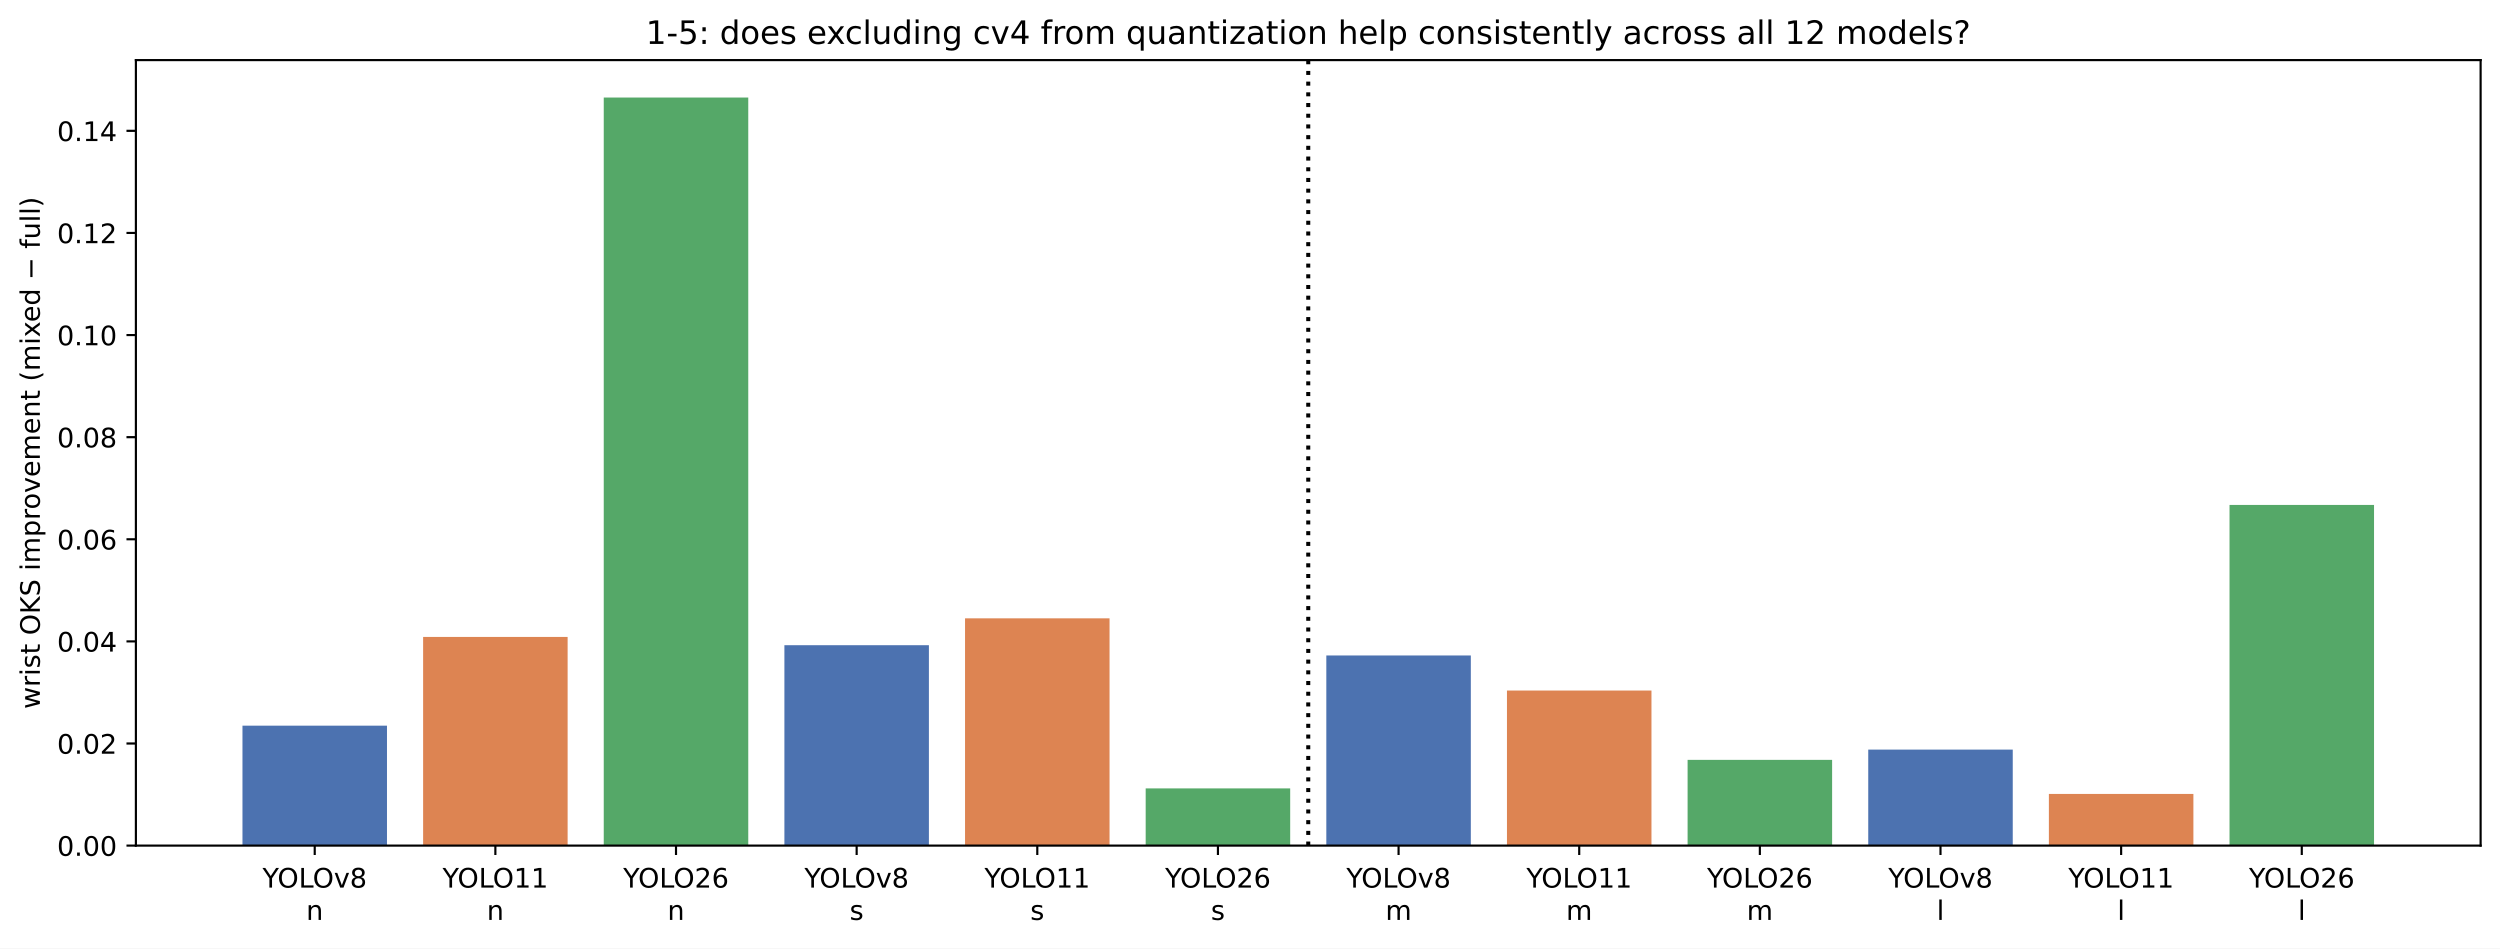
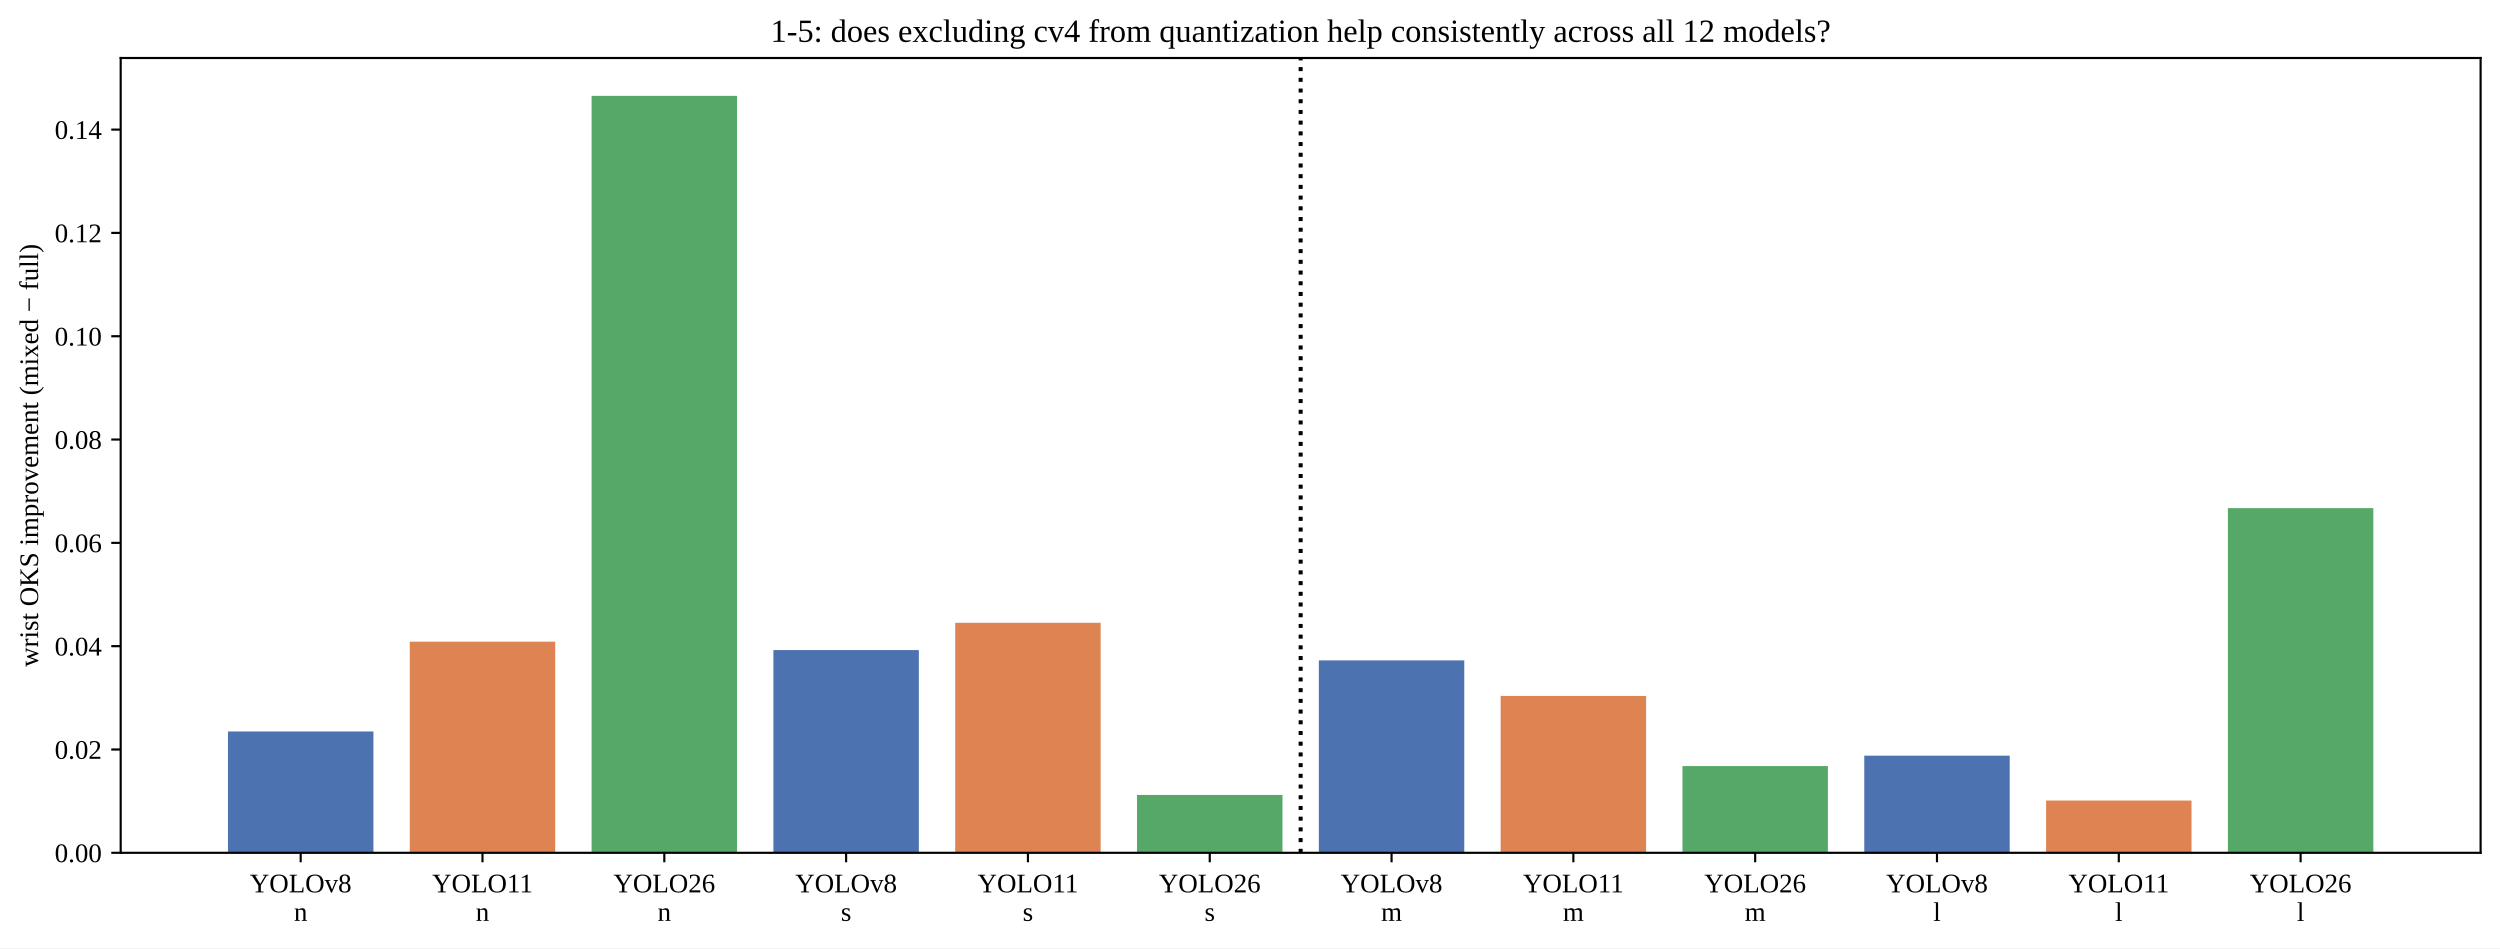
- <svg xmlns="http://www.w3.org/2000/svg" xmlns:xlink="http://www.w3.org/1999/xlink" width="928.424pt" height="352.237pt" viewBox="0 0 928.424 352.237" version="1.1">
+ <svg xmlns="http://www.w3.org/2000/svg" xmlns:xlink="http://www.w3.org/1999/xlink" width="928.042pt" height="351.97pt" viewBox="0 0 928.042 351.97" version="1.1">
  <defs>
    <style type="text/css">*{stroke-linejoin: round; stroke-linecap: butt}</style>
  </defs>
  <g id="figure_1">
    <g id="patch_1">
-       <path d="M 0 352.237  L 928.424 352.237  L 928.424 0  L 0 0  z " style="fill: #ffffff" />
+       <path d="M 0 351.97  L 928.042 351.97  L 928.042 0  L 0 0  z " style="fill: #ffffff" />
    </g>
    <g id="axes_1">
      <g id="patch_2">
-         <path d="M 50.466 314.032  L 921.224 314.032  L 921.224 22.318  L 50.466 22.318  z " style="fill: #ffffff" />
+         <path d="M 44.802 316.578  L 920.842 316.578  L 920.842 21.532  L 44.802 21.532  z " style="fill: #ffffff" />
      </g>
      <g id="patch_3">
-         <path d="M 90.046 314.032  L 143.714 314.032  L 143.714 269.499  L 90.046 269.499  z " clip-path="url(#p12c145d6eb)" style="fill: #4c72b0" />
+         <path d="M 84.622 316.578  L 138.615 316.578  L 138.615 271.537  L 84.622 271.537  z " clip-path="url(#p460ef5ed97)" style="fill: #4c72b0" />
      </g>
      <g id="patch_4">
-         <path d="M 157.131 314.032  L 210.799 314.032  L 210.799 236.531  L 157.131 236.531  z " clip-path="url(#p12c145d6eb)" style="fill: #dd8452" />
+         <path d="M 152.113 316.578  L 206.107 316.578  L 206.107 238.192  L 152.113 238.192  z " clip-path="url(#p460ef5ed97)" style="fill: #dd8452" />
      </g>
      <g id="patch_5">
-         <path d="M 224.215 314.032  L 277.883 314.032  L 277.883 36.209  L 224.215 36.209  z " clip-path="url(#p12c145d6eb)" style="fill: #55a868" />
+         <path d="M 219.605 316.578  L 273.598 316.578  L 273.598 35.582  L 219.605 35.582  z " clip-path="url(#p460ef5ed97)" style="fill: #55a868" />
      </g>
      <g id="patch_6">
-         <path d="M 291.3 314.032  L 344.968 314.032  L 344.968 239.611  L 291.3 239.611  z " clip-path="url(#p12c145d6eb)" style="fill: #4c72b0" />
+         <path d="M 287.097 316.578  L 341.09 316.578  L 341.09 241.307  L 287.097 241.307  z " clip-path="url(#p460ef5ed97)" style="fill: #4c72b0" />
      </g>
      <g id="patch_7">
-         <path d="M 358.385 314.032  L 412.052 314.032  L 412.052 229.623  L 358.385 229.623  z " clip-path="url(#p12c145d6eb)" style="fill: #dd8452" />
+         <path d="M 354.588 316.578  L 408.581 316.578  L 408.581 231.205  L 354.588 231.205  z " clip-path="url(#p460ef5ed97)" style="fill: #dd8452" />
      </g>
      <g id="patch_8">
-         <path d="M 425.469 314.032  L 479.137 314.032  L 479.137 292.782  L 425.469 292.782  z " clip-path="url(#p12c145d6eb)" style="fill: #55a868" />
+         <path d="M 422.08 316.578  L 476.073 316.578  L 476.073 295.085  L 422.08 295.085  z " clip-path="url(#p460ef5ed97)" style="fill: #55a868" />
      </g>
      <g id="patch_9">
-         <path d="M 492.554 314.032  L 546.221 314.032  L 546.221 243.414  L 492.554 243.414  z " clip-path="url(#p12c145d6eb)" style="fill: #4c72b0" />
+         <path d="M 489.571 316.578  L 543.564 316.578  L 543.564 245.154  L 489.571 245.154  z " clip-path="url(#p460ef5ed97)" style="fill: #4c72b0" />
      </g>
      <g id="patch_10">
-         <path d="M 559.638 314.032  L 613.306 314.032  L 613.306 256.451  L 559.638 256.451  z " clip-path="url(#p12c145d6eb)" style="fill: #dd8452" />
+         <path d="M 557.063 316.578  L 611.056 316.578  L 611.056 258.339  L 557.063 258.339  z " clip-path="url(#p460ef5ed97)" style="fill: #dd8452" />
      </g>
      <g id="patch_11">
-         <path d="M 626.723 314.032  L 680.39 314.032  L 680.39 282.188  L 626.723 282.188  z " clip-path="url(#p12c145d6eb)" style="fill: #55a868" />
+         <path d="M 624.554 316.578  L 678.547 316.578  L 678.547 284.371  L 624.554 284.371  z " clip-path="url(#p460ef5ed97)" style="fill: #55a868" />
      </g>
      <g id="patch_12">
-         <path d="M 693.807 314.032  L 747.475 314.032  L 747.475 278.37  L 693.807 278.37  z " clip-path="url(#p12c145d6eb)" style="fill: #4c72b0" />
+         <path d="M 692.046 316.578  L 746.039 316.578  L 746.039 280.509  L 692.046 280.509  z " clip-path="url(#p460ef5ed97)" style="fill: #4c72b0" />
      </g>
      <g id="patch_13">
-         <path d="M 760.892 314.032  L 814.56 314.032  L 814.56 294.842  L 760.892 294.842  z " clip-path="url(#p12c145d6eb)" style="fill: #dd8452" />
+         <path d="M 759.537 316.578  L 813.53 316.578  L 813.53 297.169  L 759.537 297.169  z " clip-path="url(#p460ef5ed97)" style="fill: #dd8452" />
      </g>
      <g id="patch_14">
-         <path d="M 827.977 314.032  L 881.644 314.032  L 881.644 187.52  L 827.977 187.52  z " clip-path="url(#p12c145d6eb)" style="fill: #55a868" />
+         <path d="M 827.029 316.578  L 881.022 316.578  L 881.022 188.621  L 827.029 188.621  z " clip-path="url(#p460ef5ed97)" style="fill: #55a868" />
      </g>
      <g id="matplotlib.axis_1">
        <g id="xtick_1">
          <g id="line2d_1">
            <defs>
-               <path id="me210b10efe" d="M 0 0  L 0 3.5  " style="stroke: #000000; stroke-width: 0.8" />
+               <path id="m853973a7ac" d="M 0 0  L 0 3.5  " style="stroke: #000000; stroke-width: 0.8" />
            </defs>
            <g>
-               <use xlink:href="#me210b10efe" x="116.88" y="314.032" style="stroke: #000000; stroke-width: 0.8" />
+               <use xlink:href="#m853973a7ac" x="111.619" y="316.578" style="stroke: #000000; stroke-width: 0.8" />
            </g>
          </g>
          <g id="text_1">
-             <text style="font-size: 10px; font-family: 'DejaVu Sans', 'Bitstream Vera Sans', 'Computer Modern Sans Serif', 'Lucida Grande', 'Verdana', 'Geneva', 'Lucid', 'Arial', 'Helvetica', 'Avant Garde', sans-serif" transform="translate(97.47934 329.6305)">YOLOv8</text>
-             <text style="font-size: 10px; font-family: 'DejaVu Sans', 'Bitstream Vera Sans', 'Computer Modern Sans Serif', 'Lucida Grande', 'Verdana', 'Geneva', 'Lucid', 'Arial', 'Helvetica', 'Avant Garde', sans-serif" transform="translate(113.7114 341.6325)">n</text>
+             <text style="font-size: 10px; font-family: 'Times New Roman'" transform="translate(92.73185 331.2612)">YOLOv8</text>
+             <text style="font-size: 10px; font-family: 'Times New Roman'" transform="translate(109.1186 341.852)">n</text>
          </g>
        </g>
        <g id="xtick_2">
          <g id="line2d_2">
            <g>
-               <use xlink:href="#me210b10efe" x="183.965" y="314.032" style="stroke: #000000; stroke-width: 0.8" />
+               <use xlink:href="#m853973a7ac" x="179.11" y="316.578" style="stroke: #000000; stroke-width: 0.8" />
            </g>
          </g>
          <g id="text_2">
-             <text style="font-size: 10px; font-family: 'DejaVu Sans', 'Bitstream Vera Sans', 'Computer Modern Sans Serif', 'Lucida Grande', 'Verdana', 'Geneva', 'Lucid', 'Arial', 'Helvetica', 'Avant Garde', sans-serif" transform="translate(164.342 329.6305)">YOLO11</text>
-             <text style="font-size: 10px; font-family: 'DejaVu Sans', 'Bitstream Vera Sans', 'Computer Modern Sans Serif', 'Lucida Grande', 'Verdana', 'Geneva', 'Lucid', 'Arial', 'Helvetica', 'Avant Garde', sans-serif" transform="translate(180.7959 341.6325)">n</text>
+             <text style="font-size: 10px; font-family: 'Times New Roman'" transform="translate(160.4085 331.2612)">YOLO11</text>
+             <text style="font-size: 10px; font-family: 'Times New Roman'" transform="translate(176.6101 341.852)">n</text>
          </g>
        </g>
        <g id="xtick_3">
          <g id="line2d_3">
            <g>
-               <use xlink:href="#me210b10efe" x="251.049" y="314.032" style="stroke: #000000; stroke-width: 0.8" />
+               <use xlink:href="#m853973a7ac" x="246.602" y="316.578" style="stroke: #000000; stroke-width: 0.8" />
            </g>
          </g>
          <g id="text_3">
-             <text style="font-size: 10px; font-family: 'DejaVu Sans', 'Bitstream Vera Sans', 'Computer Modern Sans Serif', 'Lucida Grande', 'Verdana', 'Geneva', 'Lucid', 'Arial', 'Helvetica', 'Avant Garde', sans-serif" transform="translate(231.4266 329.6305)">YOLO26</text>
-             <text style="font-size: 10px; font-family: 'DejaVu Sans', 'Bitstream Vera Sans', 'Computer Modern Sans Serif', 'Lucida Grande', 'Verdana', 'Geneva', 'Lucid', 'Arial', 'Helvetica', 'Avant Garde', sans-serif" transform="translate(247.8805 341.6325)">n</text>
+             <text style="font-size: 10px; font-family: 'Times New Roman'" transform="translate(227.7149 331.2612)">YOLO26</text>
+             <text style="font-size: 10px; font-family: 'Times New Roman'" transform="translate(244.1016 341.852)">n</text>
          </g>
        </g>
        <g id="xtick_4">
          <g id="line2d_4">
            <g>
-               <use xlink:href="#me210b10efe" x="318.134" y="314.032" style="stroke: #000000; stroke-width: 0.8" />
+               <use xlink:href="#m853973a7ac" x="314.093" y="316.578" style="stroke: #000000; stroke-width: 0.8" />
            </g>
          </g>
          <g id="text_4">
-             <text style="font-size: 10px; font-family: 'DejaVu Sans', 'Bitstream Vera Sans', 'Computer Modern Sans Serif', 'Lucida Grande', 'Verdana', 'Geneva', 'Lucid', 'Arial', 'Helvetica', 'Avant Garde', sans-serif" transform="translate(298.733 329.6305)">YOLOv8</text>
-             <text style="font-size: 10px; font-family: 'DejaVu Sans', 'Bitstream Vera Sans', 'Computer Modern Sans Serif', 'Lucida Grande', 'Verdana', 'Geneva', 'Lucid', 'Arial', 'Helvetica', 'Avant Garde', sans-serif" transform="translate(315.5291 341.6325)">s</text>
+             <text style="font-size: 10px; font-family: 'Times New Roman'" transform="translate(295.2064 331.2612)">YOLOv8</text>
+             <text style="font-size: 10px; font-family: 'Times New Roman'" transform="translate(312.147 341.852)">s</text>
          </g>
        </g>
        <g id="xtick_5">
          <g id="line2d_5">
            <g>
-               <use xlink:href="#me210b10efe" x="385.218" y="314.032" style="stroke: #000000; stroke-width: 0.8" />
+               <use xlink:href="#m853973a7ac" x="381.585" y="316.578" style="stroke: #000000; stroke-width: 0.8" />
            </g>
          </g>
          <g id="text_5">
-             <text style="font-size: 10px; font-family: 'DejaVu Sans', 'Bitstream Vera Sans', 'Computer Modern Sans Serif', 'Lucida Grande', 'Verdana', 'Geneva', 'Lucid', 'Arial', 'Helvetica', 'Avant Garde', sans-serif" transform="translate(365.5957 329.6305)">YOLO11</text>
-             <text style="font-size: 10px; font-family: 'DejaVu Sans', 'Bitstream Vera Sans', 'Computer Modern Sans Serif', 'Lucida Grande', 'Verdana', 'Geneva', 'Lucid', 'Arial', 'Helvetica', 'Avant Garde', sans-serif" transform="translate(382.6137 341.6325)">s</text>
+             <text style="font-size: 10px; font-family: 'Times New Roman'" transform="translate(362.8831 331.2612)">YOLO11</text>
+             <text style="font-size: 10px; font-family: 'Times New Roman'" transform="translate(379.6386 341.852)">s</text>
          </g>
        </g>
        <g id="xtick_6">
          <g id="line2d_6">
            <g>
-               <use xlink:href="#me210b10efe" x="452.303" y="314.032" style="stroke: #000000; stroke-width: 0.8" />
+               <use xlink:href="#m853973a7ac" x="449.076" y="316.578" style="stroke: #000000; stroke-width: 0.8" />
            </g>
          </g>
          <g id="text_6">
-             <text style="font-size: 10px; font-family: 'DejaVu Sans', 'Bitstream Vera Sans', 'Computer Modern Sans Serif', 'Lucida Grande', 'Verdana', 'Geneva', 'Lucid', 'Arial', 'Helvetica', 'Avant Garde', sans-serif" transform="translate(432.6803 329.6305)">YOLO26</text>
-             <text style="font-size: 10px; font-family: 'DejaVu Sans', 'Bitstream Vera Sans', 'Computer Modern Sans Serif', 'Lucida Grande', 'Verdana', 'Geneva', 'Lucid', 'Arial', 'Helvetica', 'Avant Garde', sans-serif" transform="translate(449.6983 341.6325)">s</text>
+             <text style="font-size: 10px; font-family: 'Times New Roman'" transform="translate(430.1895 331.2612)">YOLO26</text>
+             <text style="font-size: 10px; font-family: 'Times New Roman'" transform="translate(447.1301 341.852)">s</text>
          </g>
        </g>
        <g id="xtick_7">
          <g id="line2d_7">
            <g>
-               <use xlink:href="#me210b10efe" x="519.388" y="314.032" style="stroke: #000000; stroke-width: 0.8" />
+               <use xlink:href="#m853973a7ac" x="516.568" y="316.578" style="stroke: #000000; stroke-width: 0.8" />
            </g>
          </g>
          <g id="text_7">
-             <text style="font-size: 10px; font-family: 'DejaVu Sans', 'Bitstream Vera Sans', 'Computer Modern Sans Serif', 'Lucida Grande', 'Verdana', 'Geneva', 'Lucid', 'Arial', 'Helvetica', 'Avant Garde', sans-serif" transform="translate(499.9867 329.6305)">YOLOv8</text>
-             <text style="font-size: 10px; font-family: 'DejaVu Sans', 'Bitstream Vera Sans', 'Computer Modern Sans Serif', 'Lucida Grande', 'Verdana', 'Geneva', 'Lucid', 'Arial', 'Helvetica', 'Avant Garde', sans-serif" transform="translate(514.5172 341.6325)">m</text>
+             <text style="font-size: 10px; font-family: 'Times New Roman'" transform="translate(497.681 331.2612)">YOLOv8</text>
+             <text style="font-size: 10px; font-family: 'Times New Roman'" transform="translate(512.6787 341.852)">m</text>
          </g>
        </g>
        <g id="xtick_8">
          <g id="line2d_8">
            <g>
-               <use xlink:href="#me210b10efe" x="586.472" y="314.032" style="stroke: #000000; stroke-width: 0.8" />
+               <use xlink:href="#m853973a7ac" x="584.059" y="316.578" style="stroke: #000000; stroke-width: 0.8" />
            </g>
          </g>
          <g id="text_8">
-             <text style="font-size: 10px; font-family: 'DejaVu Sans', 'Bitstream Vera Sans', 'Computer Modern Sans Serif', 'Lucida Grande', 'Verdana', 'Geneva', 'Lucid', 'Arial', 'Helvetica', 'Avant Garde', sans-serif" transform="translate(566.8494 329.6305)">YOLO11</text>
-             <text style="font-size: 10px; font-family: 'DejaVu Sans', 'Bitstream Vera Sans', 'Computer Modern Sans Serif', 'Lucida Grande', 'Verdana', 'Geneva', 'Lucid', 'Arial', 'Helvetica', 'Avant Garde', sans-serif" transform="translate(581.6018 341.6325)">m</text>
+             <text style="font-size: 10px; font-family: 'Times New Roman'" transform="translate(565.3577 331.2612)">YOLO11</text>
+             <text style="font-size: 10px; font-family: 'Times New Roman'" transform="translate(580.1702 341.852)">m</text>
          </g>
        </g>
        <g id="xtick_9">
          <g id="line2d_9">
            <g>
-               <use xlink:href="#me210b10efe" x="653.557" y="314.032" style="stroke: #000000; stroke-width: 0.8" />
+               <use xlink:href="#m853973a7ac" x="651.551" y="316.578" style="stroke: #000000; stroke-width: 0.8" />
            </g>
          </g>
          <g id="text_9">
-             <text style="font-size: 10px; font-family: 'DejaVu Sans', 'Bitstream Vera Sans', 'Computer Modern Sans Serif', 'Lucida Grande', 'Verdana', 'Geneva', 'Lucid', 'Arial', 'Helvetica', 'Avant Garde', sans-serif" transform="translate(633.934 329.6305)">YOLO26</text>
-             <text style="font-size: 10px; font-family: 'DejaVu Sans', 'Bitstream Vera Sans', 'Computer Modern Sans Serif', 'Lucida Grande', 'Verdana', 'Geneva', 'Lucid', 'Arial', 'Helvetica', 'Avant Garde', sans-serif" transform="translate(648.6863 341.6325)">m</text>
+             <text style="font-size: 10px; font-family: 'Times New Roman'" transform="translate(632.664 331.2612)">YOLO26</text>
+             <text style="font-size: 10px; font-family: 'Times New Roman'" transform="translate(647.6617 341.852)">m</text>
          </g>
        </g>
        <g id="xtick_10">
          <g id="line2d_10">
            <g>
-               <use xlink:href="#me210b10efe" x="720.641" y="314.032" style="stroke: #000000; stroke-width: 0.8" />
+               <use xlink:href="#m853973a7ac" x="719.042" y="316.578" style="stroke: #000000; stroke-width: 0.8" />
            </g>
          </g>
          <g id="text_10">
-             <text style="font-size: 10px; font-family: 'DejaVu Sans', 'Bitstream Vera Sans', 'Computer Modern Sans Serif', 'Lucida Grande', 'Verdana', 'Geneva', 'Lucid', 'Arial', 'Helvetica', 'Avant Garde', sans-serif" transform="translate(701.2404 329.6305)">YOLOv8</text>
-             <text style="font-size: 10px; font-family: 'DejaVu Sans', 'Bitstream Vera Sans', 'Computer Modern Sans Serif', 'Lucida Grande', 'Verdana', 'Geneva', 'Lucid', 'Arial', 'Helvetica', 'Avant Garde', sans-serif" transform="translate(719.2522 341.6332)">l</text>
+             <text style="font-size: 10px; font-family: 'Times New Roman'" transform="translate(700.1556 331.2612)">YOLOv8</text>
+             <text style="font-size: 10px; font-family: 'Times New Roman'" transform="translate(717.6532 341.8621)">l</text>
          </g>
        </g>
        <g id="xtick_11">
          <g id="line2d_11">
            <g>
-               <use xlink:href="#me210b10efe" x="787.726" y="314.032" style="stroke: #000000; stroke-width: 0.8" />
+               <use xlink:href="#m853973a7ac" x="786.534" y="316.578" style="stroke: #000000; stroke-width: 0.8" />
            </g>
          </g>
          <g id="text_11">
-             <text style="font-size: 10px; font-family: 'DejaVu Sans', 'Bitstream Vera Sans', 'Computer Modern Sans Serif', 'Lucida Grande', 'Verdana', 'Geneva', 'Lucid', 'Arial', 'Helvetica', 'Avant Garde', sans-serif" transform="translate(768.1031 329.6305)">YOLO11</text>
-             <text style="font-size: 10px; font-family: 'DejaVu Sans', 'Bitstream Vera Sans', 'Computer Modern Sans Serif', 'Lucida Grande', 'Verdana', 'Geneva', 'Lucid', 'Arial', 'Helvetica', 'Avant Garde', sans-serif" transform="translate(786.3367 341.6332)">l</text>
+             <text style="font-size: 10px; font-family: 'Times New Roman'" transform="translate(767.8323 331.2612)">YOLO11</text>
+             <text style="font-size: 10px; font-family: 'Times New Roman'" transform="translate(785.1448 341.8621)">l</text>
          </g>
        </g>
        <g id="xtick_12">
          <g id="line2d_12">
            <g>
-               <use xlink:href="#me210b10efe" x="854.81" y="314.032" style="stroke: #000000; stroke-width: 0.8" />
+               <use xlink:href="#m853973a7ac" x="854.025" y="316.578" style="stroke: #000000; stroke-width: 0.8" />
            </g>
          </g>
          <g id="text_12">
-             <text style="font-size: 10px; font-family: 'DejaVu Sans', 'Bitstream Vera Sans', 'Computer Modern Sans Serif', 'Lucida Grande', 'Verdana', 'Geneva', 'Lucid', 'Arial', 'Helvetica', 'Avant Garde', sans-serif" transform="translate(835.1877 329.6305)">YOLO26</text>
-             <text style="font-size: 10px; font-family: 'DejaVu Sans', 'Bitstream Vera Sans', 'Computer Modern Sans Serif', 'Lucida Grande', 'Verdana', 'Geneva', 'Lucid', 'Arial', 'Helvetica', 'Avant Garde', sans-serif" transform="translate(853.4213 341.6332)">l</text>
+             <text style="font-size: 10px; font-family: 'Times New Roman'" transform="translate(835.1386 331.2612)">YOLO26</text>
+             <text style="font-size: 10px; font-family: 'Times New Roman'" transform="translate(852.6363 341.8621)">l</text>
          </g>
        </g>
      </g>
      <g id="matplotlib.axis_2">
        <g id="ytick_1">
          <g id="line2d_13">
            <defs>
-               <path id="m5706ee72d9" d="M 0 0  L -3.5 0  " style="stroke: #000000; stroke-width: 0.8" />
+               <path id="m488b63162c" d="M 0 0  L -3.5 0  " style="stroke: #000000; stroke-width: 0.8" />
            </defs>
            <g>
-               <use xlink:href="#m5706ee72d9" x="50.466" y="314.032" style="stroke: #000000; stroke-width: 0.8" />
+               <use xlink:href="#m488b63162c" x="44.802" y="316.578" style="stroke: #000000; stroke-width: 0.8" />
            </g>
          </g>
          <g id="text_13">
-             <text style="font-size: 10px; font-family: 'DejaVu Sans', 'Bitstream Vera Sans', 'Computer Modern Sans Serif', 'Lucida Grande', 'Verdana', 'Geneva', 'Lucid', 'Arial', 'Helvetica', 'Avant Garde', sans-serif; text-anchor: end" x="43.466" y="317.831" transform="rotate(-0 43.46641 317.8307)">0.00</text>
+             <text style="font-size: 10px; font-family: 'Times New Roman'; text-anchor: end" x="37.802" y="320.045" transform="rotate(-0 37.80195 320.0448)">0.00</text>
          </g>
        </g>
        <g id="ytick_2">
          <g id="line2d_14">
            <g>
-               <use xlink:href="#m5706ee72d9" x="50.466" y="276.112" style="stroke: #000000; stroke-width: 0.8" />
+               <use xlink:href="#m488b63162c" x="44.802" y="278.225" style="stroke: #000000; stroke-width: 0.8" />
            </g>
          </g>
          <g id="text_14">
-             <text style="font-size: 10px; font-family: 'DejaVu Sans', 'Bitstream Vera Sans', 'Computer Modern Sans Serif', 'Lucida Grande', 'Verdana', 'Geneva', 'Lucid', 'Arial', 'Helvetica', 'Avant Garde', sans-serif; text-anchor: end" x="43.466" y="279.911" transform="rotate(-0 43.46641 279.9107)">0.02</text>
+             <text style="font-size: 10px; font-family: 'Times New Roman'; text-anchor: end" x="37.802" y="281.692" transform="rotate(-0 37.80195 281.6917)">0.02</text>
          </g>
        </g>
        <g id="ytick_3">
          <g id="line2d_15">
            <g>
-               <use xlink:href="#m5706ee72d9" x="50.466" y="238.192" style="stroke: #000000; stroke-width: 0.8" />
+               <use xlink:href="#m488b63162c" x="44.802" y="239.872" style="stroke: #000000; stroke-width: 0.8" />
            </g>
          </g>
          <g id="text_15">
-             <text style="font-size: 10px; font-family: 'DejaVu Sans', 'Bitstream Vera Sans', 'Computer Modern Sans Serif', 'Lucida Grande', 'Verdana', 'Geneva', 'Lucid', 'Arial', 'Helvetica', 'Avant Garde', sans-serif; text-anchor: end" x="43.466" y="241.991" transform="rotate(-0 43.46641 241.9906)">0.04</text>
+             <text style="font-size: 10px; font-family: 'Times New Roman'; text-anchor: end" x="37.802" y="243.339" transform="rotate(-0 37.80195 243.3386)">0.04</text>
          </g>
        </g>
        <g id="ytick_4">
          <g id="line2d_16">
            <g>
-               <use xlink:href="#m5706ee72d9" x="50.466" y="200.272" style="stroke: #000000; stroke-width: 0.8" />
+               <use xlink:href="#m488b63162c" x="44.802" y="201.519" style="stroke: #000000; stroke-width: 0.8" />
            </g>
          </g>
          <g id="text_16">
-             <text style="font-size: 10px; font-family: 'DejaVu Sans', 'Bitstream Vera Sans', 'Computer Modern Sans Serif', 'Lucida Grande', 'Verdana', 'Geneva', 'Lucid', 'Arial', 'Helvetica', 'Avant Garde', sans-serif; text-anchor: end" x="43.466" y="204.071" transform="rotate(-0 43.46641 204.0706)">0.06</text>
+             <text style="font-size: 10px; font-family: 'Times New Roman'; text-anchor: end" x="37.802" y="204.985" transform="rotate(-0 37.80195 204.9854)">0.06</text>
          </g>
        </g>
        <g id="ytick_5">
          <g id="line2d_17">
            <g>
-               <use xlink:href="#m5706ee72d9" x="50.466" y="162.352" style="stroke: #000000; stroke-width: 0.8" />
+               <use xlink:href="#m488b63162c" x="44.802" y="163.166" style="stroke: #000000; stroke-width: 0.8" />
            </g>
          </g>
          <g id="text_17">
-             <text style="font-size: 10px; font-family: 'DejaVu Sans', 'Bitstream Vera Sans', 'Computer Modern Sans Serif', 'Lucida Grande', 'Verdana', 'Geneva', 'Lucid', 'Arial', 'Helvetica', 'Avant Garde', sans-serif; text-anchor: end" x="43.466" y="166.151" transform="rotate(-0 43.46641 166.1506)">0.08</text>
+             <text style="font-size: 10px; font-family: 'Times New Roman'; text-anchor: end" x="37.802" y="166.632" transform="rotate(-0 37.80195 166.6323)">0.08</text>
          </g>
        </g>
        <g id="ytick_6">
          <g id="line2d_18">
            <g>
-               <use xlink:href="#m5706ee72d9" x="50.466" y="124.432" style="stroke: #000000; stroke-width: 0.8" />
+               <use xlink:href="#m488b63162c" x="44.802" y="124.812" style="stroke: #000000; stroke-width: 0.8" />
            </g>
          </g>
          <g id="text_18">
-             <text style="font-size: 10px; font-family: 'DejaVu Sans', 'Bitstream Vera Sans', 'Computer Modern Sans Serif', 'Lucida Grande', 'Verdana', 'Geneva', 'Lucid', 'Arial', 'Helvetica', 'Avant Garde', sans-serif; text-anchor: end" x="43.466" y="128.231" transform="rotate(-0 43.46641 128.2306)">0.10</text>
+             <text style="font-size: 10px; font-family: 'Times New Roman'; text-anchor: end" x="37.802" y="128.279" transform="rotate(-0 37.80195 128.2792)">0.10</text>
          </g>
        </g>
        <g id="ytick_7">
          <g id="line2d_19">
            <g>
-               <use xlink:href="#m5706ee72d9" x="50.466" y="86.512" style="stroke: #000000; stroke-width: 0.8" />
+               <use xlink:href="#m488b63162c" x="44.802" y="86.459" style="stroke: #000000; stroke-width: 0.8" />
            </g>
          </g>
          <g id="text_19">
-             <text style="font-size: 10px; font-family: 'DejaVu Sans', 'Bitstream Vera Sans', 'Computer Modern Sans Serif', 'Lucida Grande', 'Verdana', 'Geneva', 'Lucid', 'Arial', 'Helvetica', 'Avant Garde', sans-serif; text-anchor: end" x="43.466" y="90.311" transform="rotate(-0 43.46641 90.31052)">0.12</text>
+             <text style="font-size: 10px; font-family: 'Times New Roman'; text-anchor: end" x="37.802" y="89.926" transform="rotate(-0 37.80195 89.92605)">0.12</text>
          </g>
        </g>
        <g id="ytick_8">
          <g id="line2d_20">
            <g>
-               <use xlink:href="#m5706ee72d9" x="50.466" y="48.592" style="stroke: #000000; stroke-width: 0.8" />
+               <use xlink:href="#m488b63162c" x="44.802" y="48.106" style="stroke: #000000; stroke-width: 0.8" />
            </g>
          </g>
          <g id="text_20">
-             <text style="font-size: 10px; font-family: 'DejaVu Sans', 'Bitstream Vera Sans', 'Computer Modern Sans Serif', 'Lucida Grande', 'Verdana', 'Geneva', 'Lucid', 'Arial', 'Helvetica', 'Avant Garde', sans-serif; text-anchor: end" x="43.466" y="52.39" transform="rotate(-0 43.46641 52.39049)">0.14</text>
+             <text style="font-size: 10px; font-family: 'Times New Roman'; text-anchor: end" x="37.802" y="51.573" transform="rotate(-0 37.80195 51.57292)">0.14</text>
          </g>
        </g>
        <g id="text_21">
-           <text style="font-size: 10px; font-family: 'DejaVu Sans', 'Bitstream Vera Sans', 'Computer Modern Sans Serif', 'Lucida Grande', 'Verdana', 'Geneva', 'Lucid', 'Arial', 'Helvetica', 'Avant Garde', sans-serif; text-anchor: middle" x="14.798" y="168.175" transform="rotate(-90 14.79844 168.175)">wrist OKS improvement (mixed − full)</text>
+           <text style="font-size: 10px; font-family: 'Times New Roman'; text-anchor: middle" x="14.144" y="169.055" transform="rotate(-90 14.14375 169.0553)">wrist OKS improvement (mixed − full)</text>
        </g>
      </g>
      <g id="line2d_21">
-         <path d="M 485.845 314.032  L 485.845 22.318  " clip-path="url(#p12c145d6eb)" style="fill: none; stroke-dasharray: 1.5,2.475; stroke-dashoffset: 0; stroke: #000000; stroke-width: 1.5" />
+         <path d="M 482.822 316.578  L 482.822 21.532  " clip-path="url(#p460ef5ed97)" style="fill: none; stroke-dasharray: 1.5,2.475; stroke-dashoffset: 0; stroke: #000000; stroke-width: 1.5" />
      </g>
      <g id="patch_15">
-         <path d="M 50.466 314.032  L 50.466 22.318  " style="fill: none; stroke: #000000; stroke-width: 0.8; stroke-linejoin: miter; stroke-linecap: square" />
+         <path d="M 44.802 316.578  L 44.802 21.532  " style="fill: none; stroke: #000000; stroke-width: 0.8; stroke-linejoin: miter; stroke-linecap: square" />
      </g>
      <g id="patch_16">
-         <path d="M 921.224 314.032  L 921.224 22.318  " style="fill: none; stroke: #000000; stroke-width: 0.8; stroke-linejoin: miter; stroke-linecap: square" />
+         <path d="M 920.842 316.578  L 920.842 21.532  " style="fill: none; stroke: #000000; stroke-width: 0.8; stroke-linejoin: miter; stroke-linecap: square" />
      </g>
      <g id="patch_17">
-         <path d="M 50.466 314.032  L 921.224 314.032  " style="fill: none; stroke: #000000; stroke-width: 0.8; stroke-linejoin: miter; stroke-linecap: square" />
+         <path d="M 44.802 316.578  L 920.842 316.578  " style="fill: none; stroke: #000000; stroke-width: 0.8; stroke-linejoin: miter; stroke-linecap: square" />
      </g>
      <g id="patch_18">
-         <path d="M 50.466 22.318  L 921.224 22.318  " style="fill: none; stroke: #000000; stroke-width: 0.8; stroke-linejoin: miter; stroke-linecap: square" />
+         <path d="M 44.802 21.532  L 920.842 21.532  " style="fill: none; stroke: #000000; stroke-width: 0.8; stroke-linejoin: miter; stroke-linecap: square" />
      </g>
      <g id="text_22">
-         <text style="font-size: 12px; font-family: 'DejaVu Sans', 'Bitstream Vera Sans', 'Computer Modern Sans Serif', 'Lucida Grande', 'Verdana', 'Geneva', 'Lucid', 'Arial', 'Helvetica', 'Avant Garde', sans-serif; text-anchor: middle" x="485.845" y="16.318" transform="rotate(-0 485.8452 16.31812)">1-5: does excluding cv4 from quantization help consistently across all 12 models?</text>
+         <text style="font-size: 12px; font-family: 'Times New Roman'; text-anchor: middle" x="482.822" y="15.533" transform="rotate(-0 482.822 15.5325)">1-5: does excluding cv4 from quantization help consistently across all 12 models?</text>
      </g>
    </g>
  </g>
  <defs>
-     <clipPath id="p12c145d6eb">
-       <rect x="50.466" y="22.318" width="870.758" height="291.714" />
+     <clipPath id="p460ef5ed97">
+       <rect x="44.802" y="21.532" width="876.04" height="295.046" />
    </clipPath>
  </defs>
</svg>
